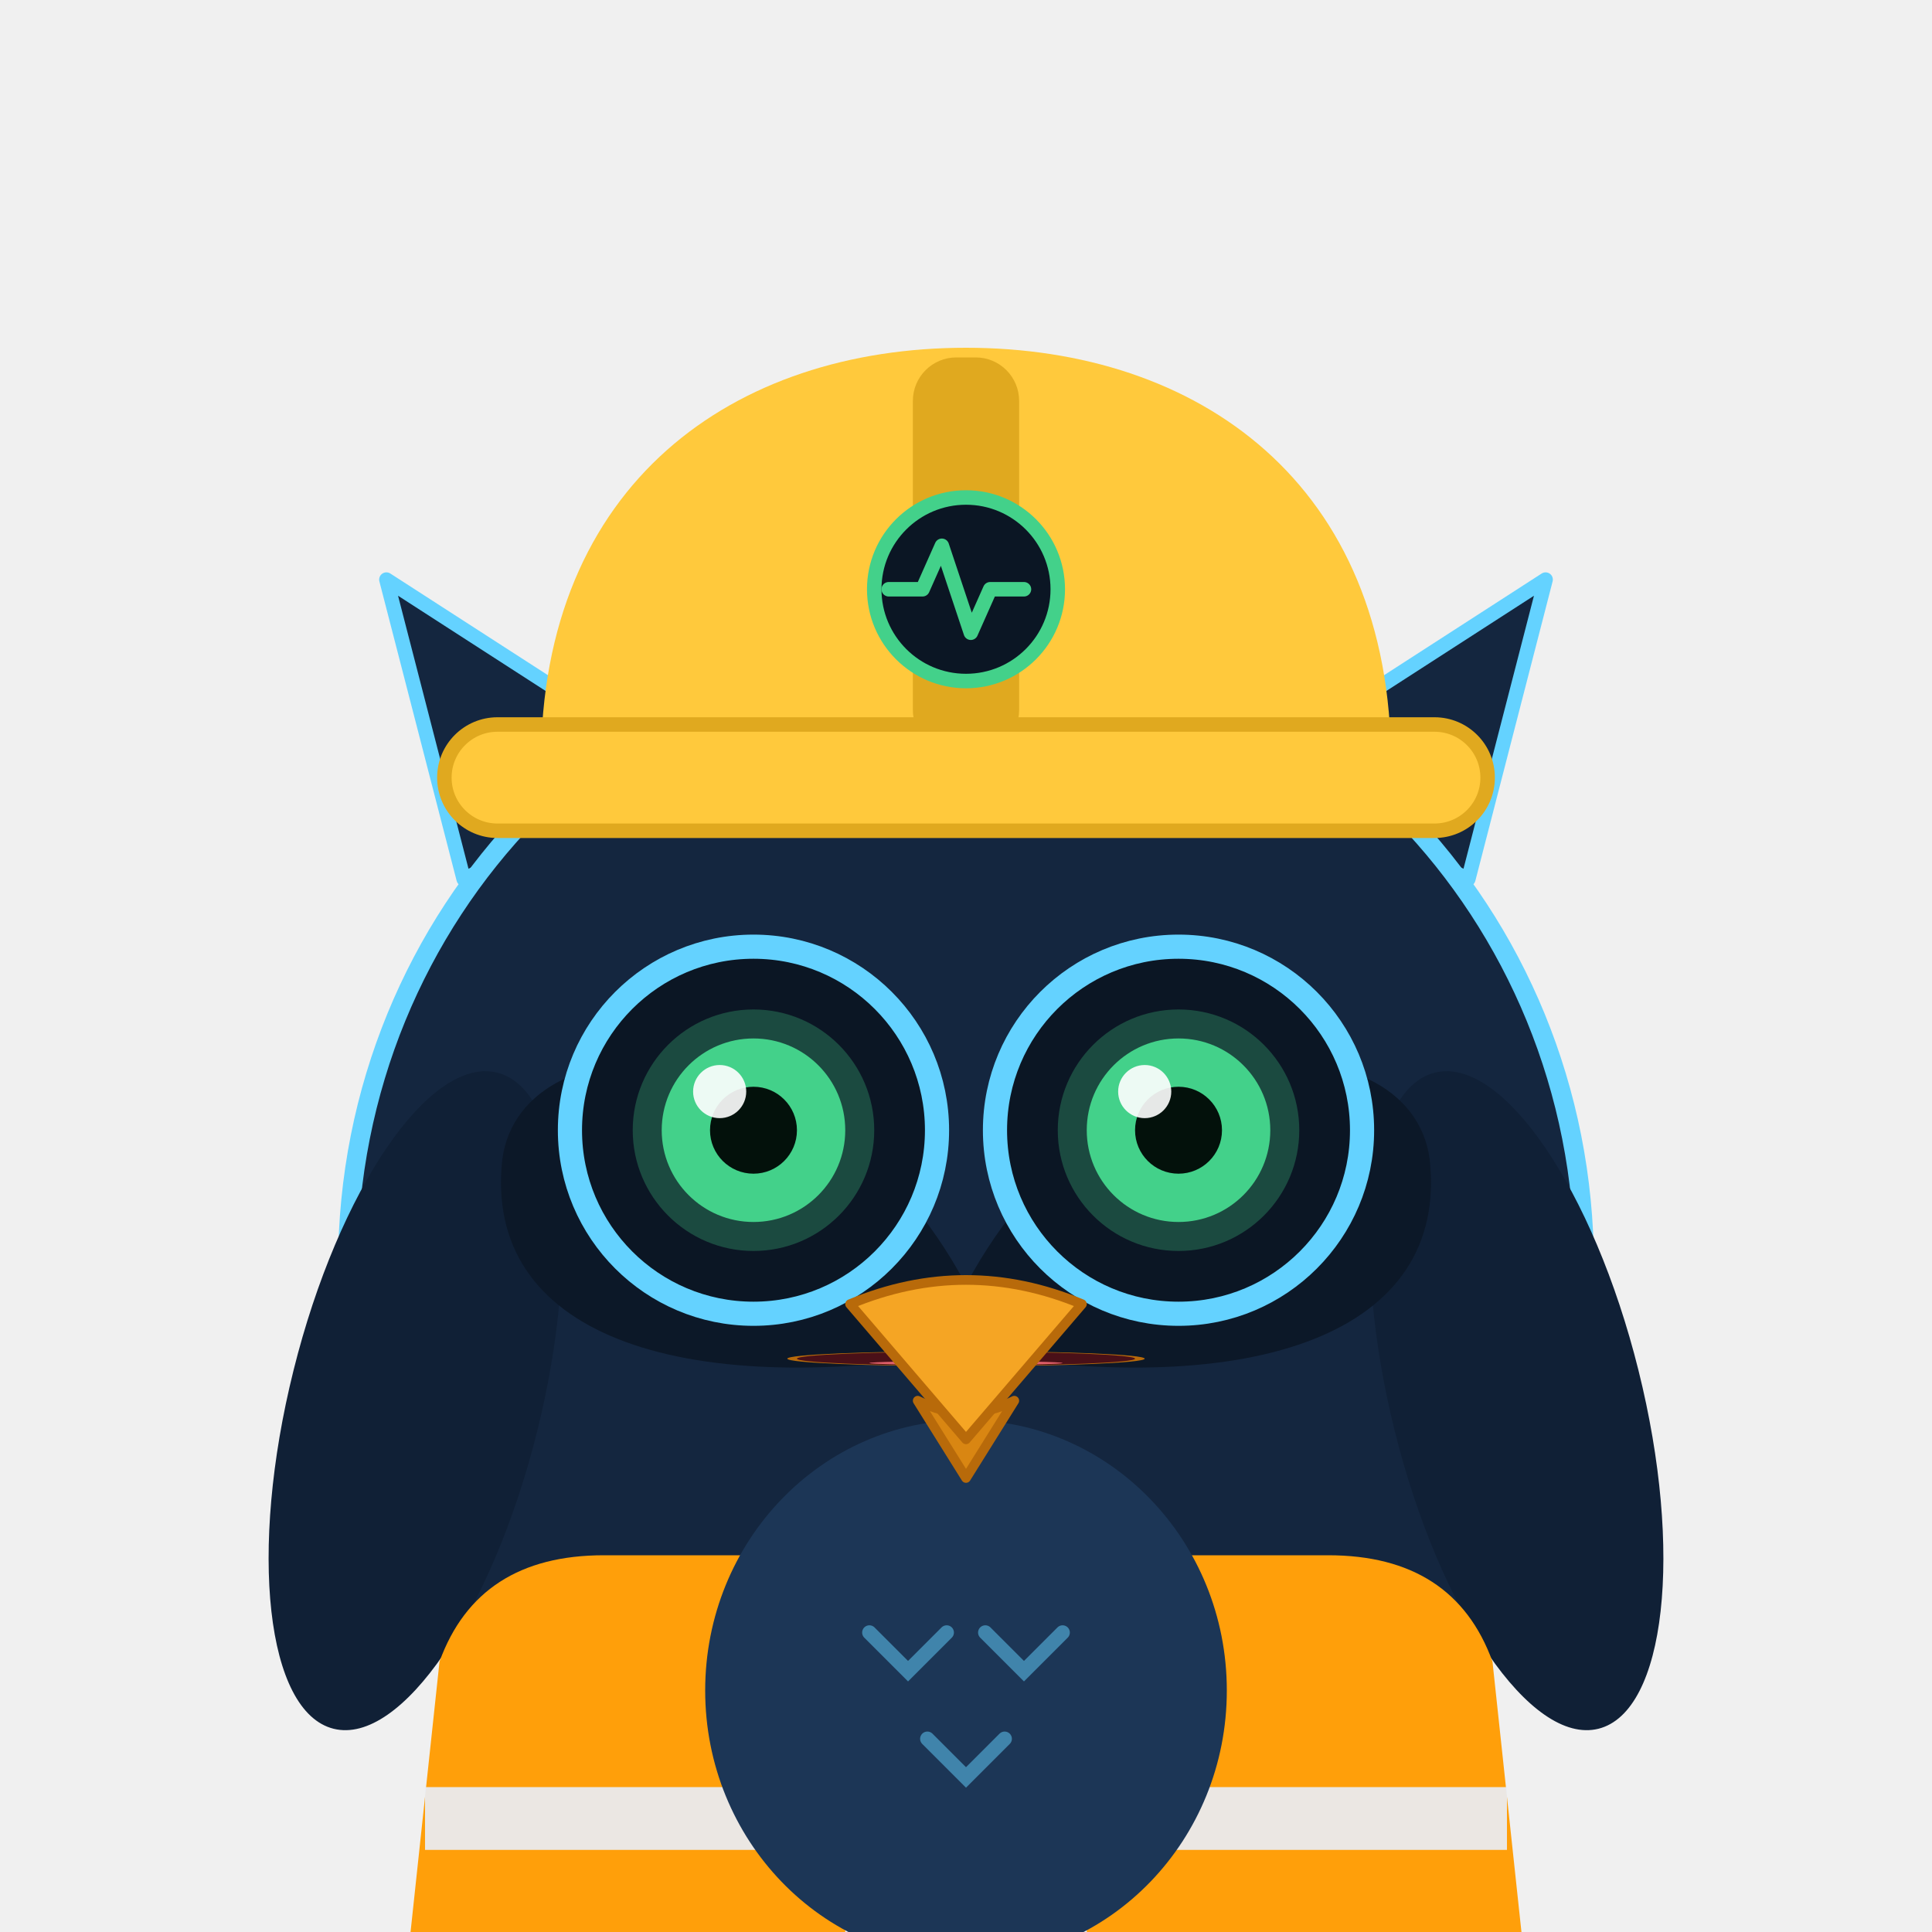
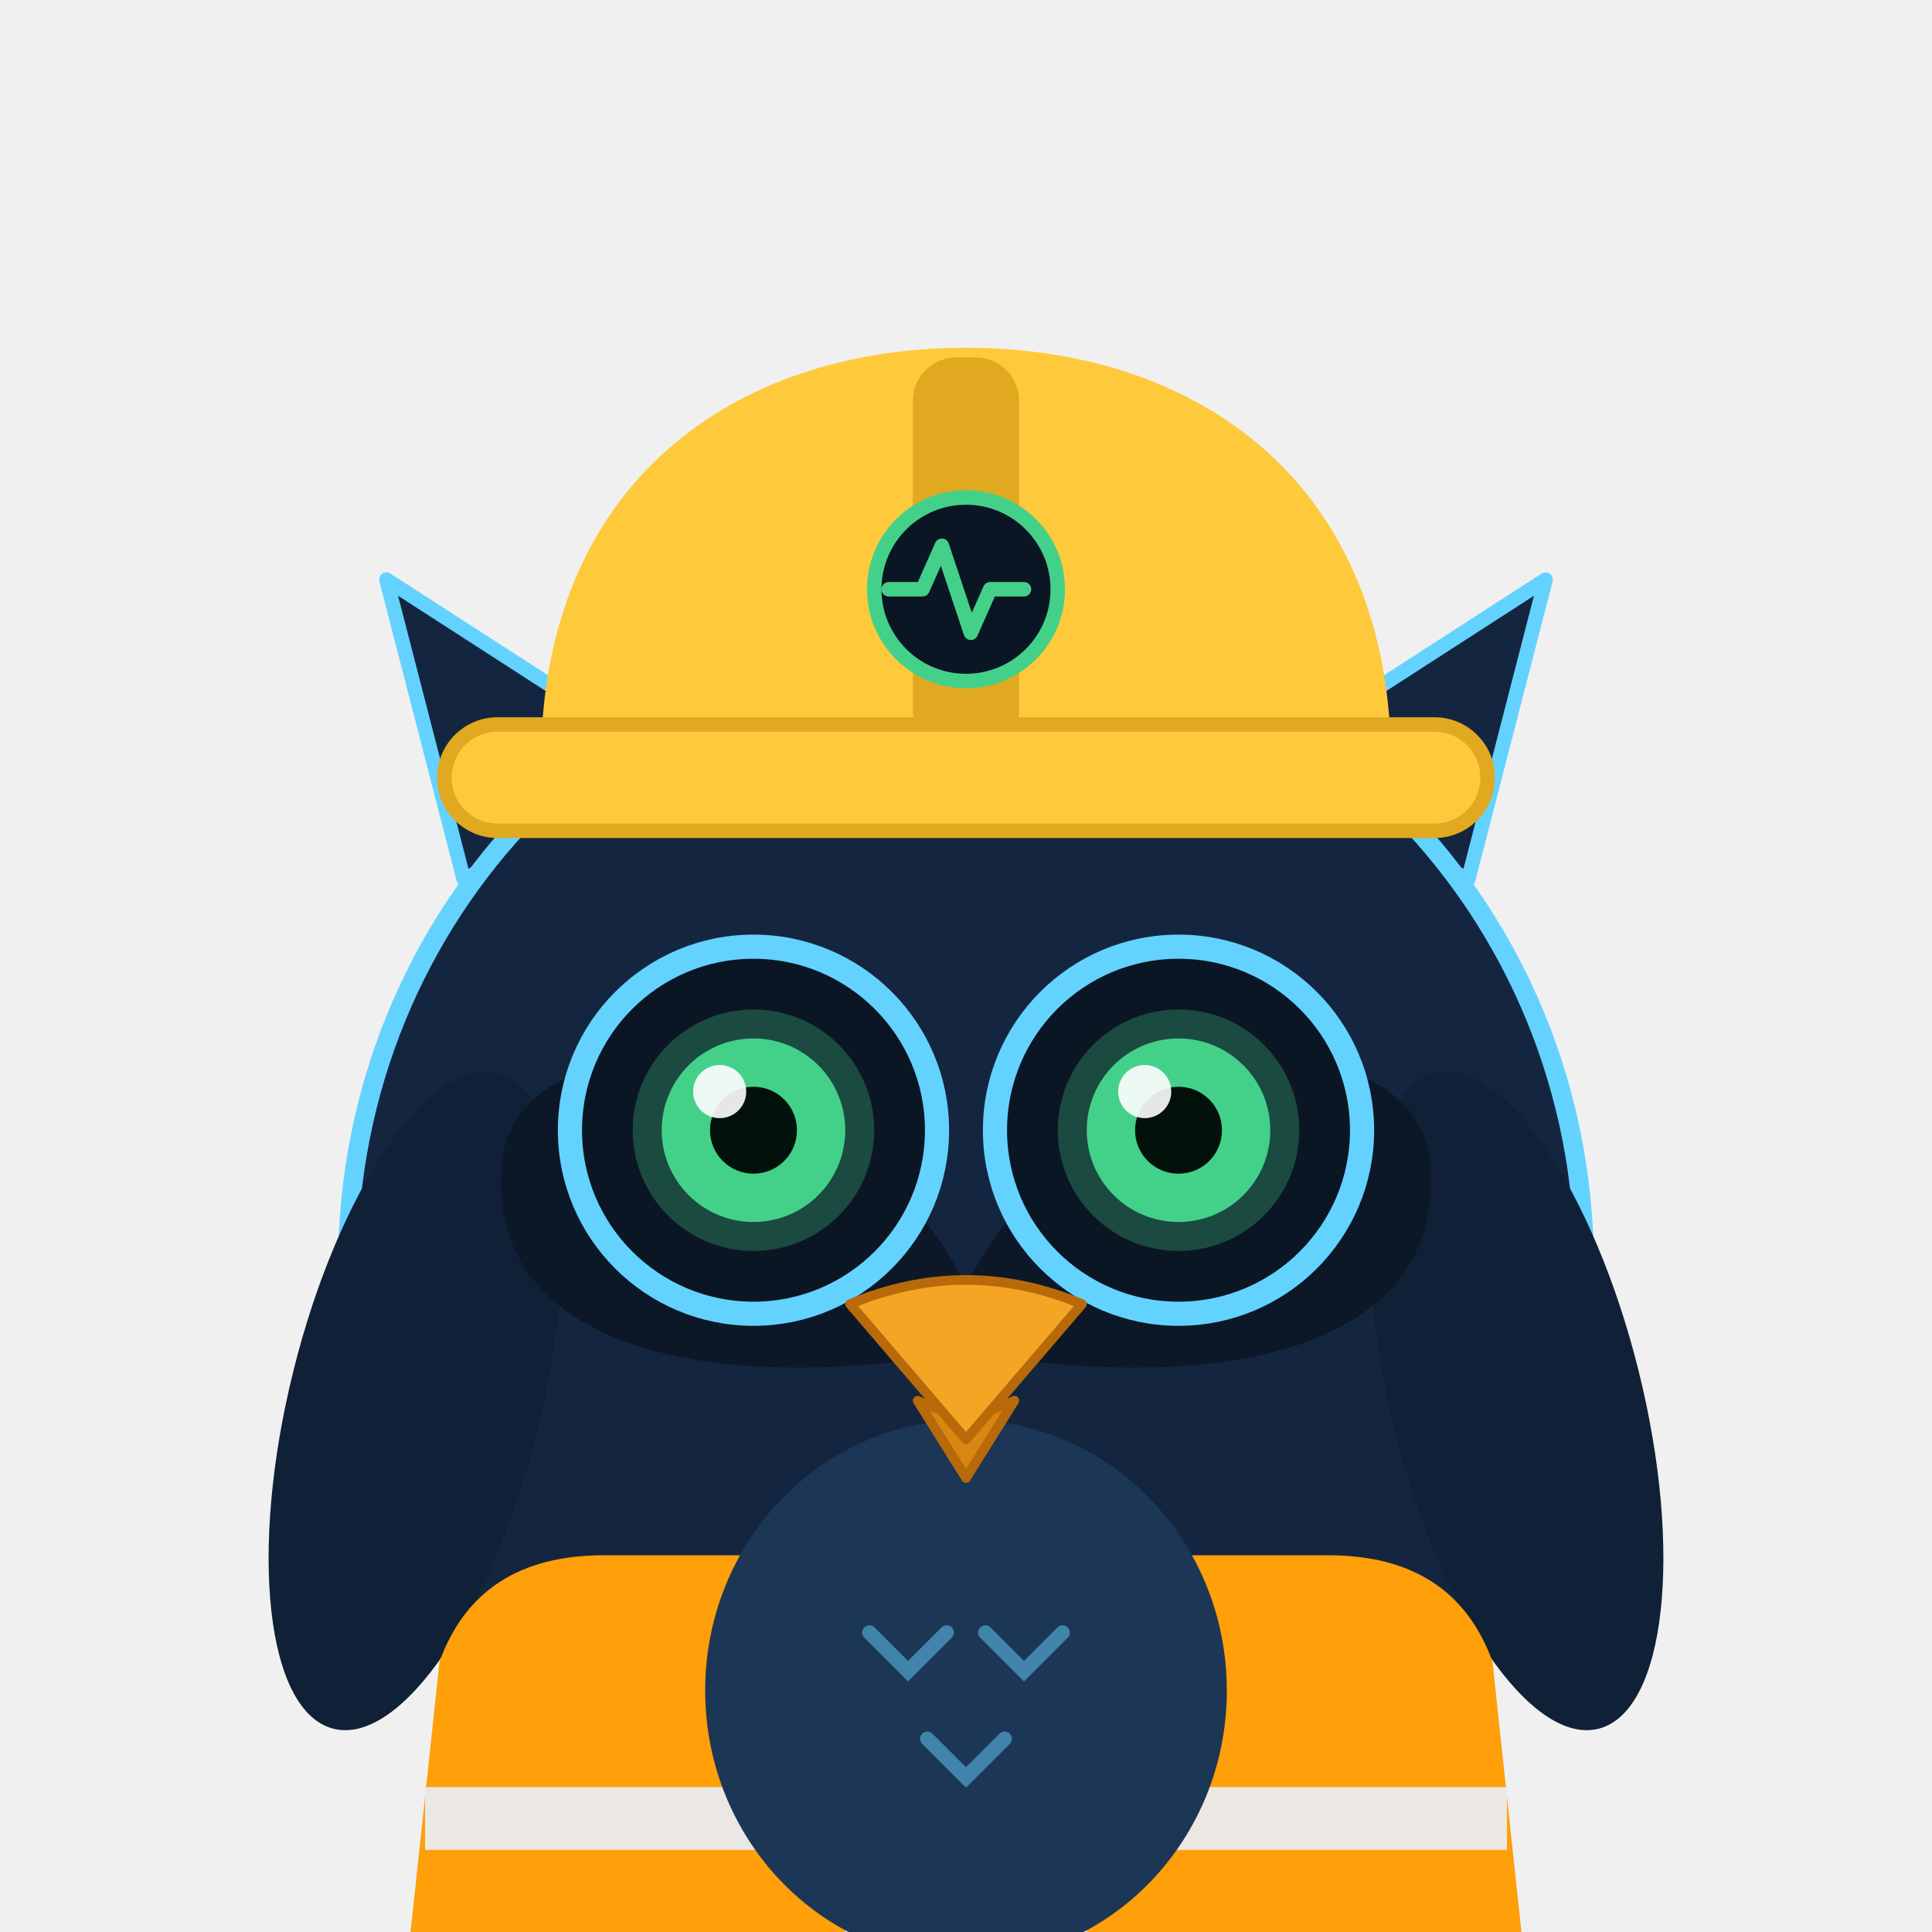
<svg xmlns="http://www.w3.org/2000/svg" viewBox="0 0 400 400" role="img" aria-label="Avatar LUCA" data-variante="coruja" data-voz="ocioso">
  <g data-rig="respira" data-k="3" transform="translate(0 0.00)">
    <path d="M96 182 L80 120 L142 160 Z" fill="#14263f" stroke="#64d2ff" stroke-width="3" stroke-linejoin="round" />
    <path d="M304 182 L320 120 L258 160 Z" fill="#14263f" stroke="#64d2ff" stroke-width="3" stroke-linejoin="round" />
    <ellipse cx="200" cy="262" rx="128" ry="132" fill="#14263f" stroke="#64d2ff" stroke-width="4" />
    <ellipse cx="86" cy="290" rx="26" ry="70" fill="#102036" transform="rotate(14 86 290)" />
    <ellipse cx="314" cy="290" rx="26" ry="70" fill="#102036" transform="rotate(-14 314 290)" />
    <g>
      <path d="M85 400 L91 344 Q99 322 125 322 L175 322 L175 400 Z" fill="#ff9f0a" />
      <path d="M315 400 L309 344 Q301 322 275 322 L225 322 L225 400 Z" fill="#ff9f0a" />
      <rect x="88" y="370" width="87" height="13" fill="#e9eef5" opacity="0.92" />
      <rect x="225" y="370" width="87" height="13" fill="#e9eef5" opacity="0.92" />
    </g>
    <ellipse cx="200" cy="350" rx="54" ry="56" fill="#1c3656" />
    <path d="M180 338 l8 8 l8 -8 M204 338 l8 8 l8 -8 M192 360 l8 8 l8 -8" fill="none" stroke="#64d2ff" stroke-width="3" opacity="0.5" stroke-linecap="round" />
    <path d="M200 266 C170 210 108 210 104 240 C100 276 140 290 200 280 C260 290 300 276 296 240 C292 210 230 210 200 266 Z" fill="#0c1828" />
    <g data-rig="pisca" data-cx="156" data-cy="234" transform="translate(156 234) scale(1 1.000) translate(-156 -234)">
      <circle cx="156" cy="234" r="38" fill="#0b1624" stroke="#64d2ff" stroke-width="5" />
      <g data-rig="olhar" data-k="9" transform="translate(0.00 0.00)">
        <circle cx="156" cy="234" r="25" fill="#43d18a" opacity="0.28" />
        <circle cx="156" cy="234" r="19" fill="#43d18a" />
        <circle cx="156" cy="234" r="9" fill="#03110b" />
        <circle cx="149" cy="226" r="5.5" fill="#ffffff" opacity="0.9" />
      </g>
    </g>
    <g data-rig="pisca" data-cx="244" data-cy="234" transform="translate(244 234) scale(1 1.000) translate(-244 -234)">
      <circle cx="244" cy="234" r="38" fill="#0b1624" stroke="#64d2ff" stroke-width="5" />
      <g data-rig="olhar" data-k="9" transform="translate(0.00 0.00)">
        <circle cx="244" cy="234" r="25" fill="#43d18a" opacity="0.28" />
        <circle cx="244" cy="234" r="19" fill="#43d18a" />
        <circle cx="244" cy="234" r="9" fill="#03110b" />
        <circle cx="237" cy="226" r="5.5" fill="#ffffff" opacity="0.9" />
      </g>
    </g>
-     <g data-rig="abre" data-cx="200" data-cy="280" data-min="0.05" transform="translate(200 280) scale(1 0.050) translate(-200 -280)">
+     <g data-rig="abre" data-cx="200" data-cy="282" data-min="0" transform="translate(200 282) scale(1 0.000) translate(-200 -282)">
      <ellipse cx="200" cy="306" rx="36" ry="30" fill="#4a1018" stroke="#b86a0a" stroke-width="2" />
      <ellipse cx="200" cy="324" rx="20" ry="8" fill="#e0606a" />
    </g>
    <path d="M190 290 Q200 295 210 290 L200 306 Z" fill="#d98612" stroke="#b86a0a" stroke-width="2" stroke-linejoin="round" data-rig="desce" data-k="12" transform="translate(0 0.00)" />
    <path d="M176 270 Q200 260 224 270 L200 298 Z" fill="#f5a524" stroke="#b86a0a" stroke-width="2" stroke-linejoin="round" />
    <g transform="translate(0 8)">
      <path d="M112 150 C112 92 152 64 200 64 C248 64 288 92 288 150 Z" fill="#ffc93c" />
      <rect x="189" y="66" width="22" height="82" rx="9" fill="#e0a91f" />
      <rect x="92" y="142" width="216" height="22" rx="11" fill="#ffc93c" stroke="#e0a91f" stroke-width="3" />
      <circle cx="200" cy="114" r="19" fill="#0b1624" stroke="#43d18a" stroke-width="3" />
      <path d="M184 114 h7 l4 -9 l6 18 l4 -9 h7" fill="none" stroke="#43d18a" stroke-width="3" stroke-linejoin="round" stroke-linecap="round" />
    </g>
  </g>
</svg>
